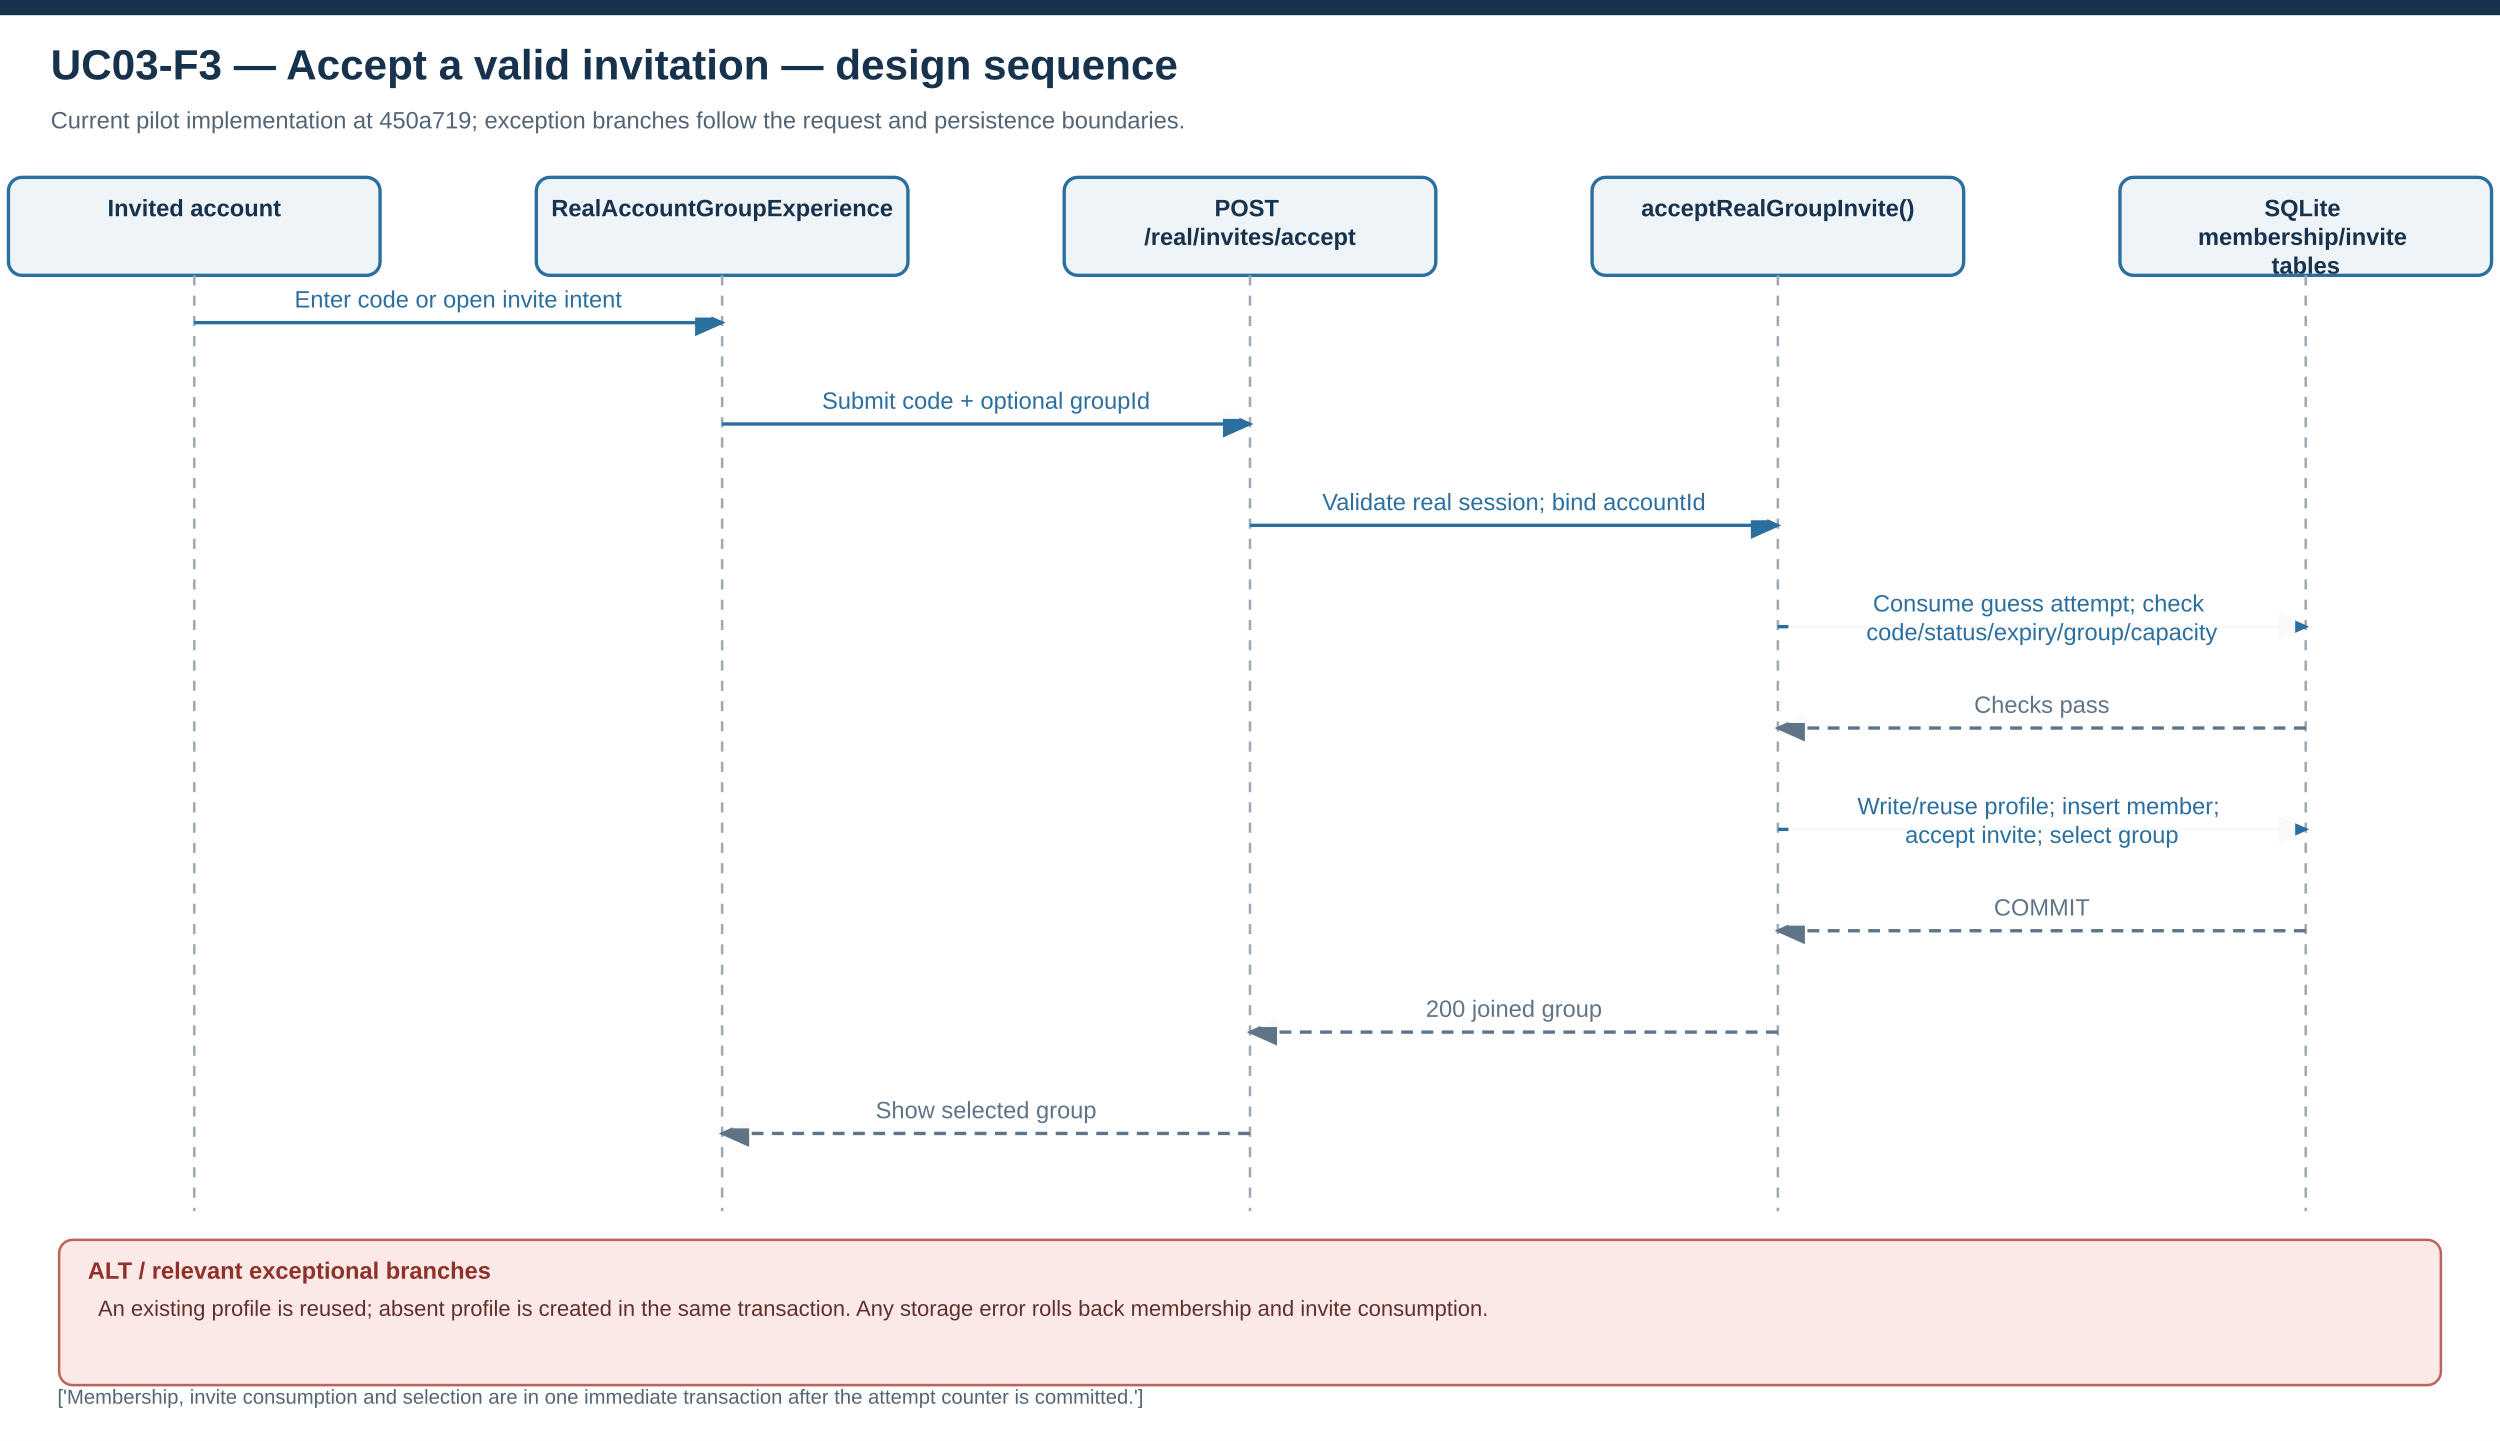
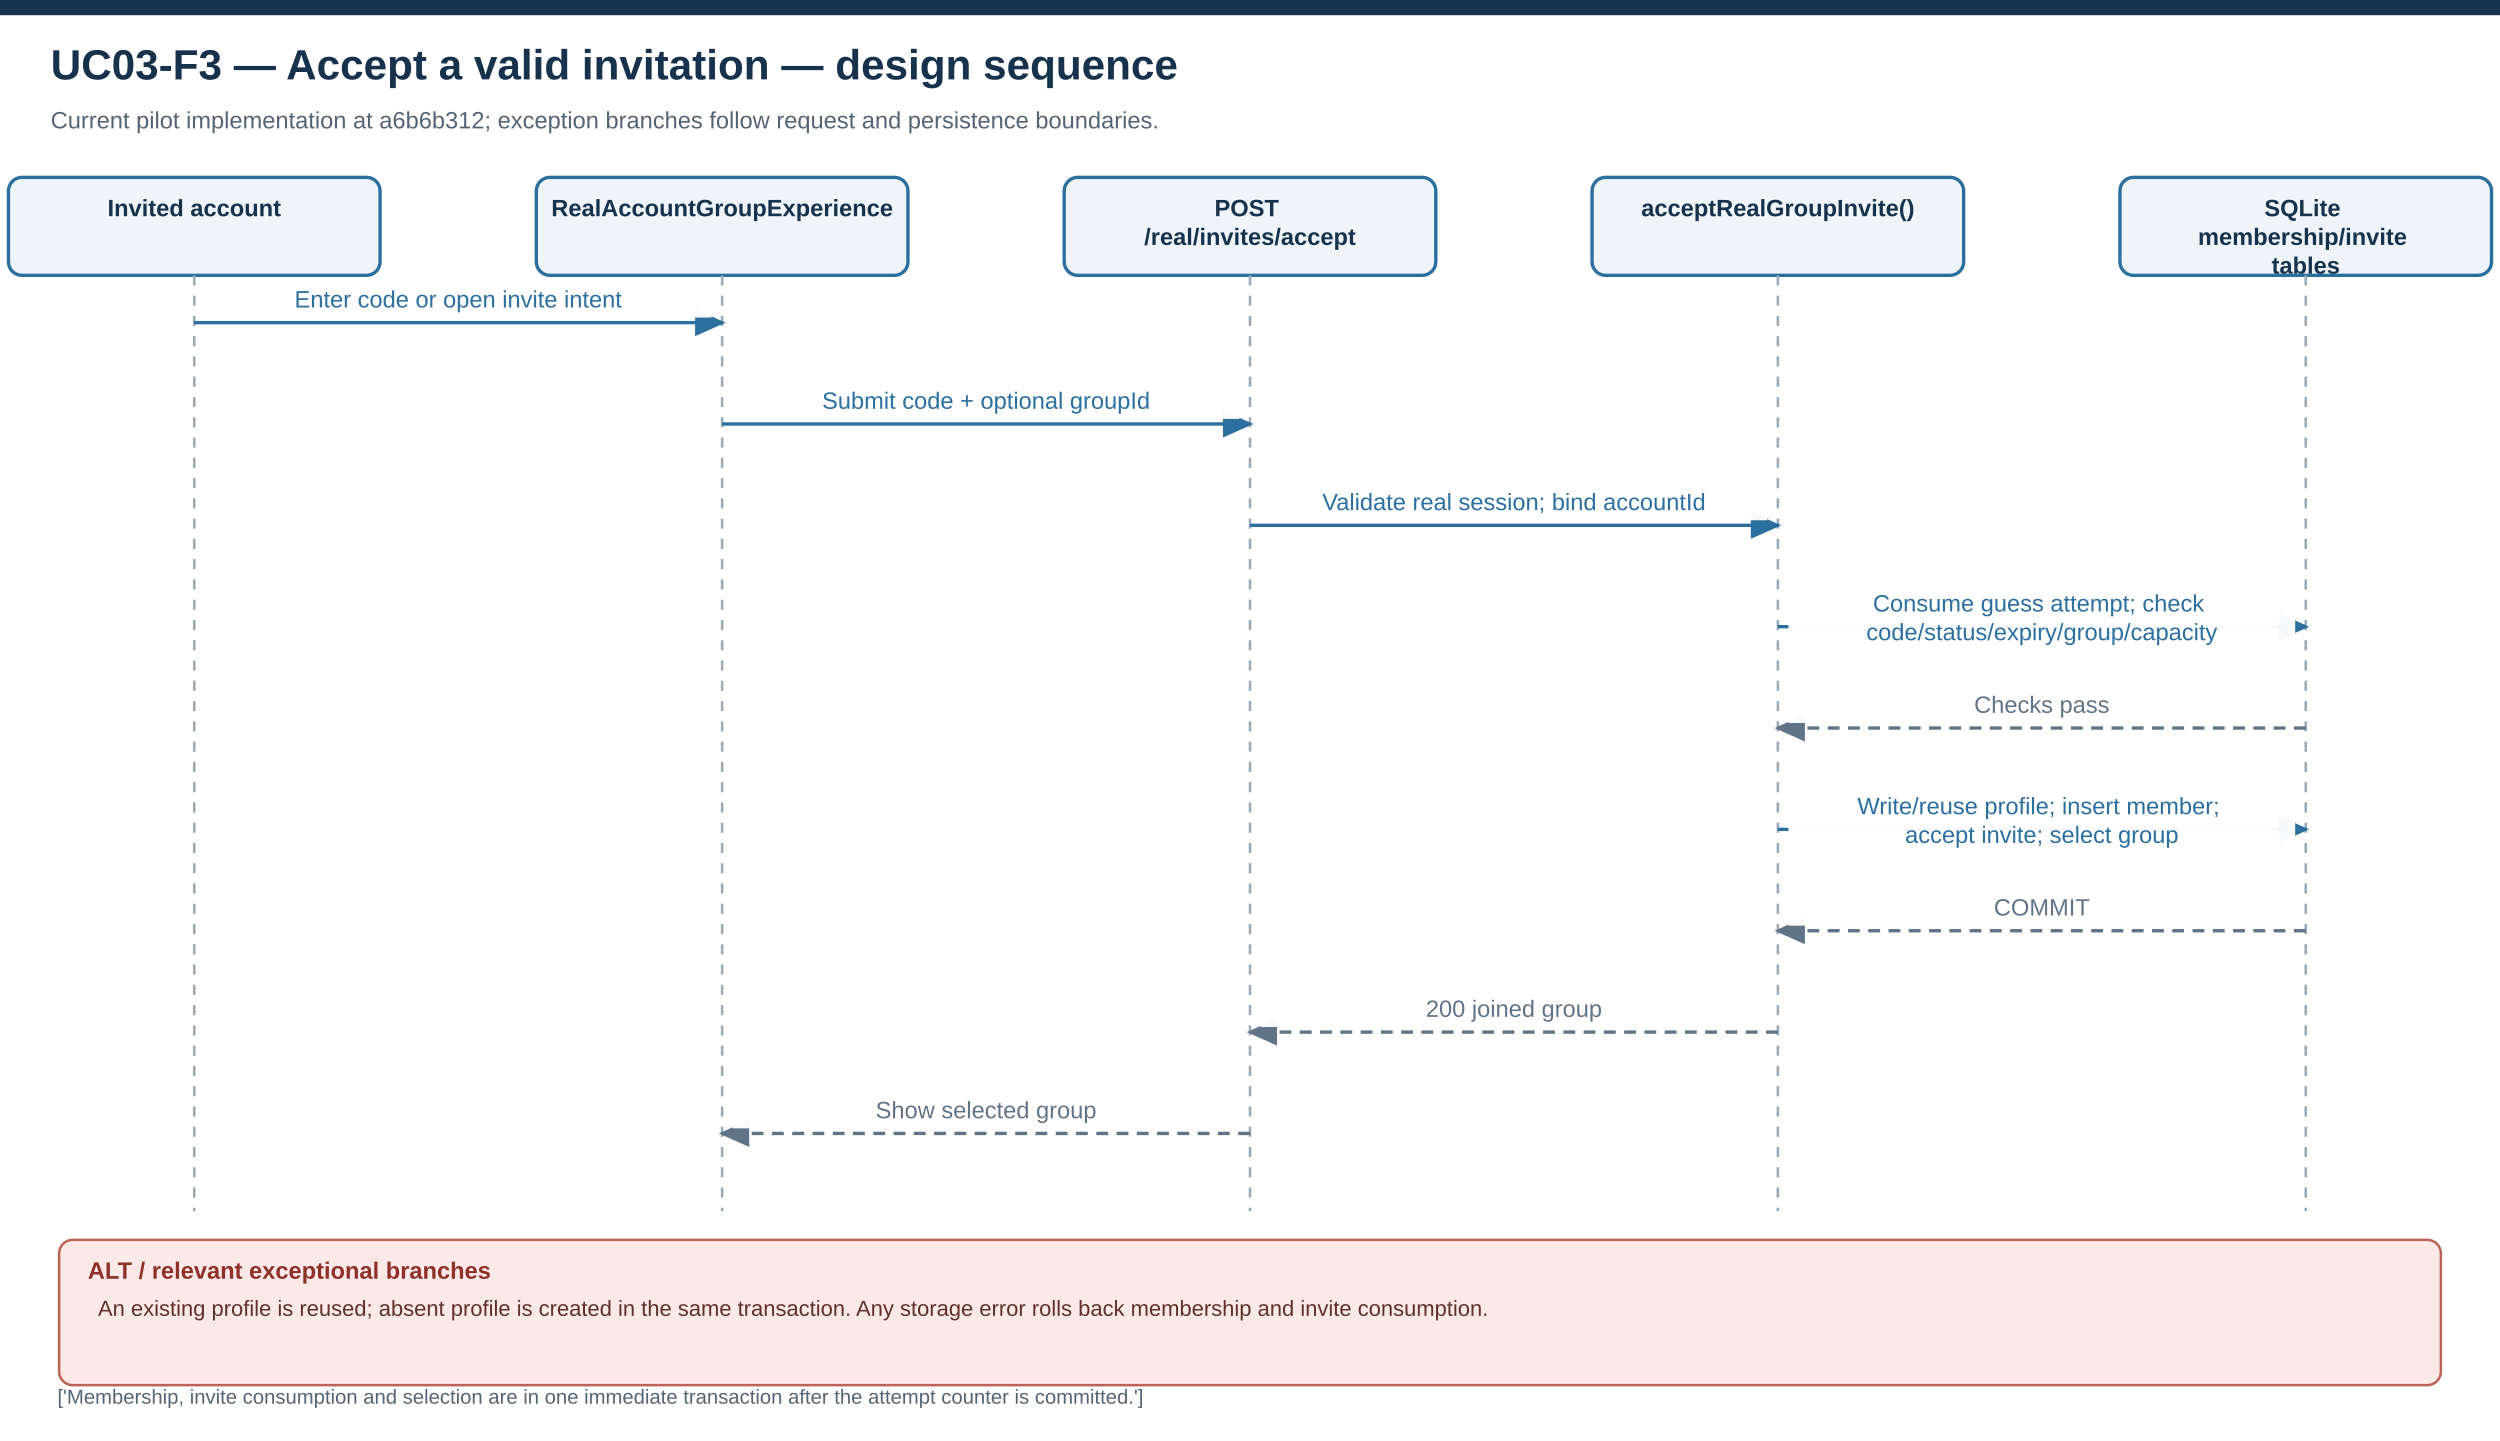
<svg xmlns="http://www.w3.org/2000/svg" width="1480px" height="853px" viewBox="0 0 1480 853" role="img" aria-label="UC03-F3 — Accept a valid invitation — design sequence">
  <defs>
    <marker id="arrow" markerWidth="9" markerHeight="8" refX="8" refY="4" orient="auto">
      <path d="M0,0 L9,4 L0,8 z" fill="#607487" />
    </marker>
    <marker id="arrowBlue" markerWidth="9" markerHeight="8" refX="8" refY="4" orient="auto">
      <path d="M0,0 L9,4 L0,8 z" fill="#2b6f9f" />
    </marker>
    <marker id="arrowRed" markerWidth="9" markerHeight="8" refX="8" refY="4" orient="auto">
      <path d="M0,0 L9,4 L0,8 z" fill="#b34339" />
    </marker>
  </defs>
  <rect x="0" y="0" width="1480" height="853" fill="#ffffff" />
  <rect x="0" y="0" width="1480" height="9" fill="#17324d" />
  <text x="30" y="47" text-anchor="start" font-family="Arial, Helvetica, sans-serif" font-size="25px" font-weight="bold" fill="#17324d" word-spacing="1px" class="">UC03-F3 — Accept a valid invitation — design sequence</text>
  <text x="30" y="76" text-anchor="start" font-family="Arial, Helvetica, sans-serif" font-size="14px" font-weight="normal" fill="#536575" word-spacing="1px">
-     <tspan x="30" dy="0">Current pilot implementation at 450a719; exception branches follow the request and persistence boundaries.</tspan>
+     <tspan x="30" dy="0">Current pilot implementation at a6b6b312; exception branches follow request and persistence boundaries.</tspan>
  </text>
  <rect x="5.0" y="105" width="220" height="58" rx="8" fill="#eef4f8" stroke="#2b6f9f" stroke-width="2" />
  <text x="115.0" y="128" text-anchor="middle" font-family="Arial, Helvetica, sans-serif" font-size="14px" font-weight="bold" fill="#17324d" word-spacing="1px">
    <tspan x="115.0" dy="0">Invited account</tspan>
  </text>
  <line x1="115.0" y1="163" x2="115.0" y2="717" stroke="#9aaab7" stroke-width="1.5" stroke-dasharray="6 6" />
  <rect x="317.5" y="105" width="220" height="58" rx="8" fill="#eef4f8" stroke="#2b6f9f" stroke-width="2" />
  <text x="427.5" y="128" text-anchor="middle" font-family="Arial, Helvetica, sans-serif" font-size="14px" font-weight="bold" fill="#17324d" word-spacing="1px">
    <tspan x="427.5" dy="0">RealAccountGroupExperience</tspan>
  </text>
  <line x1="427.5" y1="163" x2="427.5" y2="717" stroke="#9aaab7" stroke-width="1.5" stroke-dasharray="6 6" />
  <rect x="630.0" y="105" width="220" height="58" rx="8" fill="#eef4f8" stroke="#2b6f9f" stroke-width="2" />
  <text x="740.0" y="128" text-anchor="middle" font-family="Arial, Helvetica, sans-serif" font-size="14px" font-weight="bold" fill="#17324d" word-spacing="1px">
    <tspan x="740.0" dy="0">POST</tspan>
    <tspan x="740.0" dy="17">/real/invites/accept</tspan>
  </text>
  <line x1="740.0" y1="163" x2="740.0" y2="717" stroke="#9aaab7" stroke-width="1.5" stroke-dasharray="6 6" />
  <rect x="942.5" y="105" width="220" height="58" rx="8" fill="#eef4f8" stroke="#2b6f9f" stroke-width="2" />
  <text x="1052.5" y="128" text-anchor="middle" font-family="Arial, Helvetica, sans-serif" font-size="14px" font-weight="bold" fill="#17324d" word-spacing="1px">
    <tspan x="1052.5" dy="0">acceptRealGroupInvite()</tspan>
  </text>
  <line x1="1052.5" y1="163" x2="1052.5" y2="717" stroke="#9aaab7" stroke-width="1.5" stroke-dasharray="6 6" />
  <rect x="1255.0" y="105" width="220" height="58" rx="8" fill="#eef4f8" stroke="#2b6f9f" stroke-width="2" />
  <text x="1365.0" y="128" text-anchor="middle" font-family="Arial, Helvetica, sans-serif" font-size="14px" font-weight="bold" fill="#17324d" word-spacing="1px">
    <tspan x="1365.0" dy="0">SQLite</tspan>
    <tspan x="1365.0" dy="17">membership/invite</tspan>
    <tspan x="1365.0" dy="17">tables</tspan>
  </text>
  <line x1="1365.0" y1="163" x2="1365.0" y2="717" stroke="#9aaab7" stroke-width="1.5" stroke-dasharray="6 6" />
  <line x1="115.0" y1="191" x2="427.5" y2="191" stroke="#2b6f9f" stroke-width="2" marker-end="url(#arrowBlue)" />
  <rect x="121.25" y="166" width="300" height="22" fill="#ffffff" opacity="0.96" />
  <text x="271.25" y="182" text-anchor="middle" font-family="Arial, Helvetica, sans-serif" font-size="14px" font-weight="normal" fill="#2b6f9f" word-spacing="1px">
    <tspan x="271.25" dy="0">Enter code or open invite intent</tspan>
  </text>
  <line x1="427.5" y1="251" x2="740.0" y2="251" stroke="#2b6f9f" stroke-width="2" marker-end="url(#arrowBlue)" />
  <rect x="433.75" y="226" width="300" height="22" fill="#ffffff" opacity="0.96" />
  <text x="583.75" y="242" text-anchor="middle" font-family="Arial, Helvetica, sans-serif" font-size="14px" font-weight="normal" fill="#2b6f9f" word-spacing="1px">
    <tspan x="583.75" dy="0">Submit code + optional groupId</tspan>
  </text>
  <line x1="740.0" y1="311" x2="1052.5" y2="311" stroke="#2b6f9f" stroke-width="2" marker-end="url(#arrowBlue)" />
  <rect x="746.25" y="286" width="300" height="22" fill="#ffffff" opacity="0.96" />
  <text x="896.25" y="302" text-anchor="middle" font-family="Arial, Helvetica, sans-serif" font-size="14px" font-weight="normal" fill="#2b6f9f" word-spacing="1px">
    <tspan x="896.25" dy="0">Validate real session; bind accountId</tspan>
  </text>
  <line x1="1052.5" y1="371" x2="1365.0" y2="371" stroke="#2b6f9f" stroke-width="2" marker-end="url(#arrowBlue)" />
  <rect x="1058.75" y="346" width="300" height="39" fill="#ffffff" opacity="0.96" />
  <text x="1208.75" y="362" text-anchor="middle" font-family="Arial, Helvetica, sans-serif" font-size="14px" font-weight="normal" fill="#2b6f9f" word-spacing="1px">
    <tspan x="1208.75" dy="0">Consume guess attempt; check</tspan>
    <tspan x="1208.75" dy="17">code/status/expiry/group/capacity</tspan>
  </text>
  <line x1="1365.0" y1="431" x2="1052.5" y2="431" stroke="#607487" stroke-width="2" stroke-dasharray="7 5" marker-end="url(#arrow)" />
  <rect x="1058.75" y="406" width="300" height="22" fill="#ffffff" opacity="0.96" />
  <text x="1208.75" y="422" text-anchor="middle" font-family="Arial, Helvetica, sans-serif" font-size="14px" font-weight="normal" fill="#607487" word-spacing="1px">
    <tspan x="1208.75" dy="0">Checks pass</tspan>
  </text>
  <line x1="1052.5" y1="491" x2="1365.0" y2="491" stroke="#2b6f9f" stroke-width="2" marker-end="url(#arrowBlue)" />
  <rect x="1058.75" y="466" width="300" height="39" fill="#ffffff" opacity="0.96" />
  <text x="1208.75" y="482" text-anchor="middle" font-family="Arial, Helvetica, sans-serif" font-size="14px" font-weight="normal" fill="#2b6f9f" word-spacing="1px">
    <tspan x="1208.75" dy="0">Write/reuse profile; insert member;</tspan>
    <tspan x="1208.75" dy="17">accept invite; select group</tspan>
  </text>
  <line x1="1365.0" y1="551" x2="1052.5" y2="551" stroke="#607487" stroke-width="2" stroke-dasharray="7 5" marker-end="url(#arrow)" />
  <rect x="1058.75" y="526" width="300" height="22" fill="#ffffff" opacity="0.96" />
  <text x="1208.75" y="542" text-anchor="middle" font-family="Arial, Helvetica, sans-serif" font-size="14px" font-weight="normal" fill="#607487" word-spacing="1px">
    <tspan x="1208.75" dy="0">COMMIT</tspan>
  </text>
  <line x1="1052.5" y1="611" x2="740.0" y2="611" stroke="#607487" stroke-width="2" stroke-dasharray="7 5" marker-end="url(#arrow)" />
  <rect x="746.25" y="586" width="300" height="22" fill="#ffffff" opacity="0.96" />
  <text x="896.25" y="602" text-anchor="middle" font-family="Arial, Helvetica, sans-serif" font-size="14px" font-weight="normal" fill="#607487" word-spacing="1px">
    <tspan x="896.25" dy="0">200 joined group</tspan>
  </text>
  <line x1="740.0" y1="671" x2="427.5" y2="671" stroke="#607487" stroke-width="2" stroke-dasharray="7 5" marker-end="url(#arrow)" />
  <rect x="433.75" y="646" width="300" height="22" fill="#ffffff" opacity="0.96" />
  <text x="583.75" y="662" text-anchor="middle" font-family="Arial, Helvetica, sans-serif" font-size="14px" font-weight="normal" fill="#607487" word-spacing="1px">
    <tspan x="583.75" dy="0">Show selected group</tspan>
  </text>
  <rect x="35" y="734" width="1410" height="86" rx="8" fill="#fbe9e7" stroke="#bd6458" stroke-width="1.5" />
  <text x="52" y="757" text-anchor="start" font-family="Arial, Helvetica, sans-serif" font-size="14px" font-weight="bold" fill="#8f3029" word-spacing="1px" class="">ALT / relevant exceptional branches</text>
  <text x="58" y="779" text-anchor="start" font-family="Arial, Helvetica, sans-serif" font-size="13px" font-weight="normal" fill="#5f302c" word-spacing="1px">
    <tspan x="58" dy="0">An existing profile is reused; absent profile is created in the same transaction. Any storage error rolls back membership and invite consumption.</tspan>
  </text>
  <text x="34" y="831" text-anchor="start" font-family="Arial, Helvetica, sans-serif" font-size="12px" font-weight="normal" fill="#536575" word-spacing="1px">
    <tspan x="34" dy="0">['Membership, invite consumption and selection are in one immediate transaction after the attempt counter is committed.']</tspan>
  </text>
</svg>
